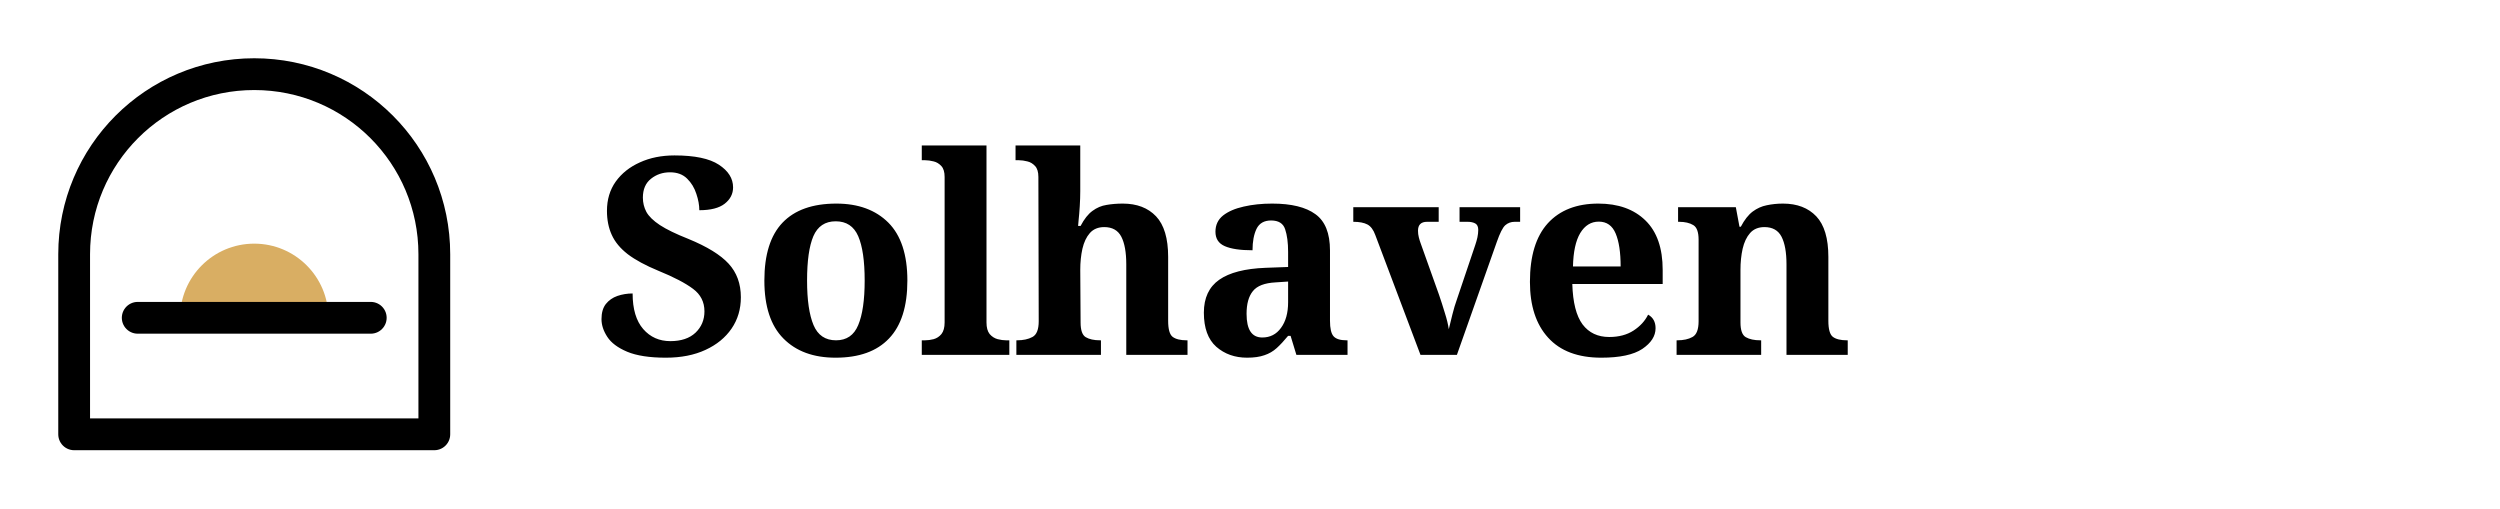
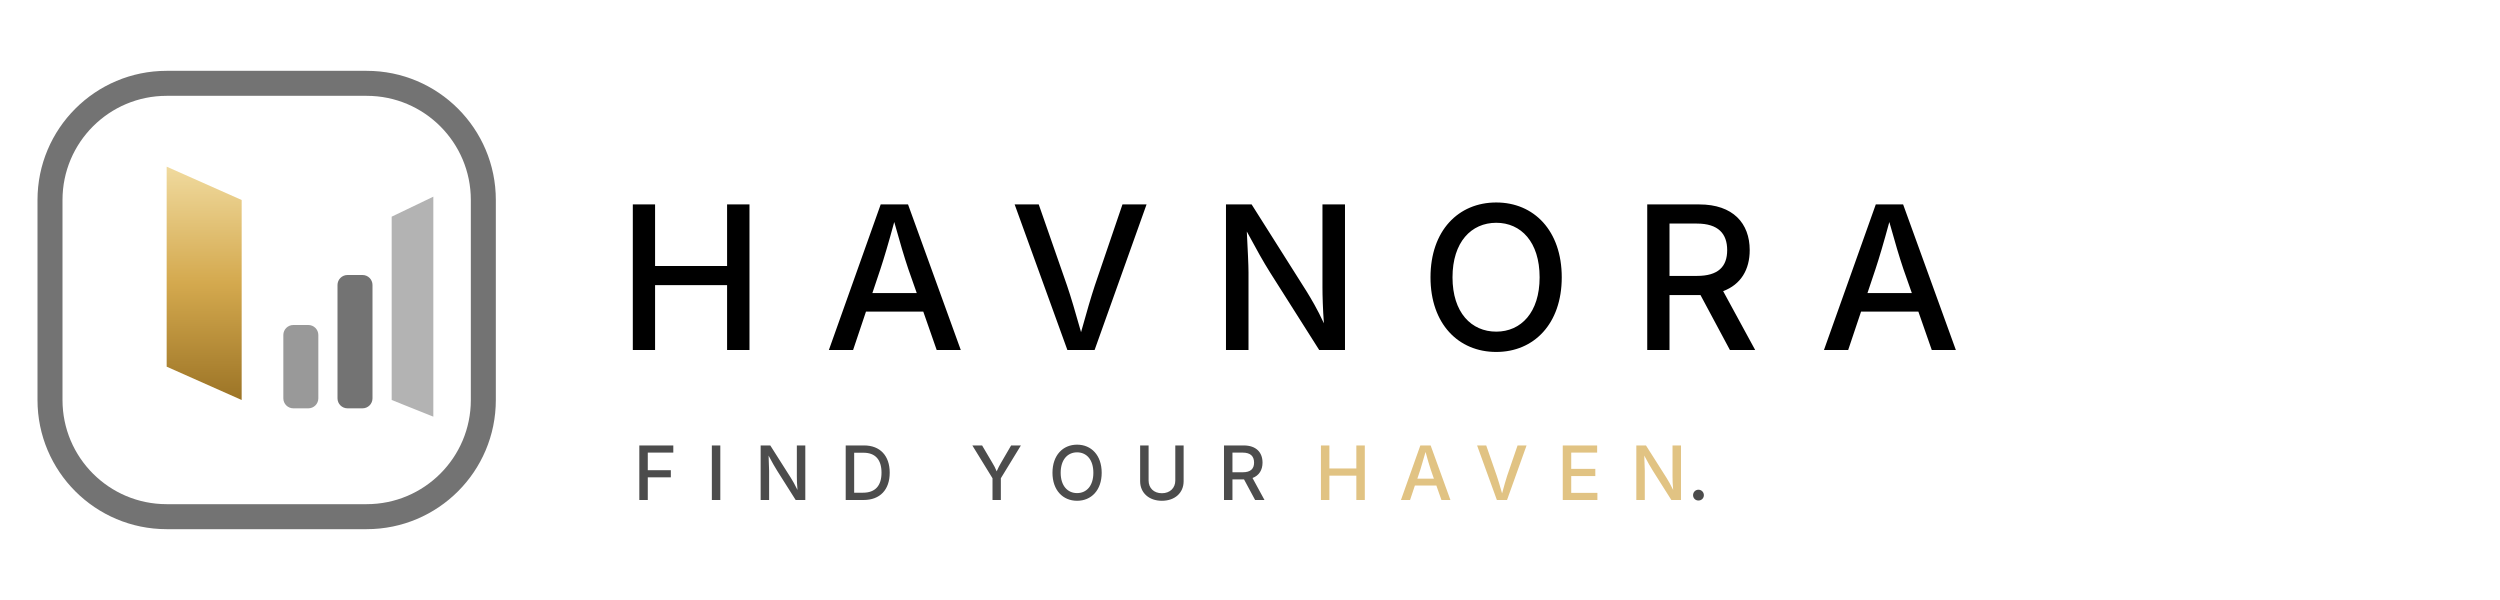
- <svg xmlns="http://www.w3.org/2000/svg" viewBox="0 0 236 48" role="img" aria-label="Solhaven">
-   <path d="M24 7C14.6 7 7 14.6 7 24v17h34V24c0-9.4-7.6-17-17-17z" fill="none" stroke="currentColor" stroke-width="3" stroke-linejoin="round" />
-   <path d="M31 30a7 7 0 0 0-14 0z" fill="#D9AE63" />
-   <path d="M13 30h22" stroke="currentColor" stroke-width="3" stroke-linecap="round" />
-   <text x="56" y="33.5" font-family="Fraunces, Georgia, serif" font-size="26" font-weight="600" letter-spacing="-0.3" fill="currentColor">Solhaven</text>
+ <svg xmlns="http://www.w3.org/2000/svg" viewBox="0 0 300 72" fill="none" role="img" aria-label="HAVNORA, find your haven">
+   <defs>
+     <linearGradient id="hvGoldL" x1="0" y1="0" x2="0" y2="1">
+       <stop offset="0" stop-color="#F0DA9E" />
+       <stop offset="0.5" stop-color="#D4A94E" />
+       <stop offset="1" stop-color="#9C7426" />
+     </linearGradient>
+   </defs>
+   <rect x="6" y="10" width="52" height="52" rx="14" fill="none" stroke="currentColor" stroke-opacity="0.55" stroke-width="3" />
+   <path d="M20 20l9 4v24l-9-4z" fill="url(#hvGoldL)" />
+   <rect x="34" y="39" width="4.2" height="10" rx="1.2" fill="currentColor" opacity="0.4" />
+   <rect x="40.5" y="33" width="4.2" height="16" rx="1.2" fill="currentColor" opacity="0.55" />
+   <path d="M47 26l5-2.4V50l-5-2z" fill="currentColor" opacity="0.3" />
+   <text x="74" y="42" font-family="Poppins, Inter, sans-serif" font-size="24" font-weight="500" letter-spacing="7" fill="currentColor">HAVNORA</text>
+   <text x="76" y="60" font-family="Poppins, Inter, sans-serif" font-size="9" font-weight="500" letter-spacing="3.4" fill="currentColor" opacity="0.7">FIND YOUR <tspan fill="#D4A94E">HAVEN</tspan>.</text>
</svg>
